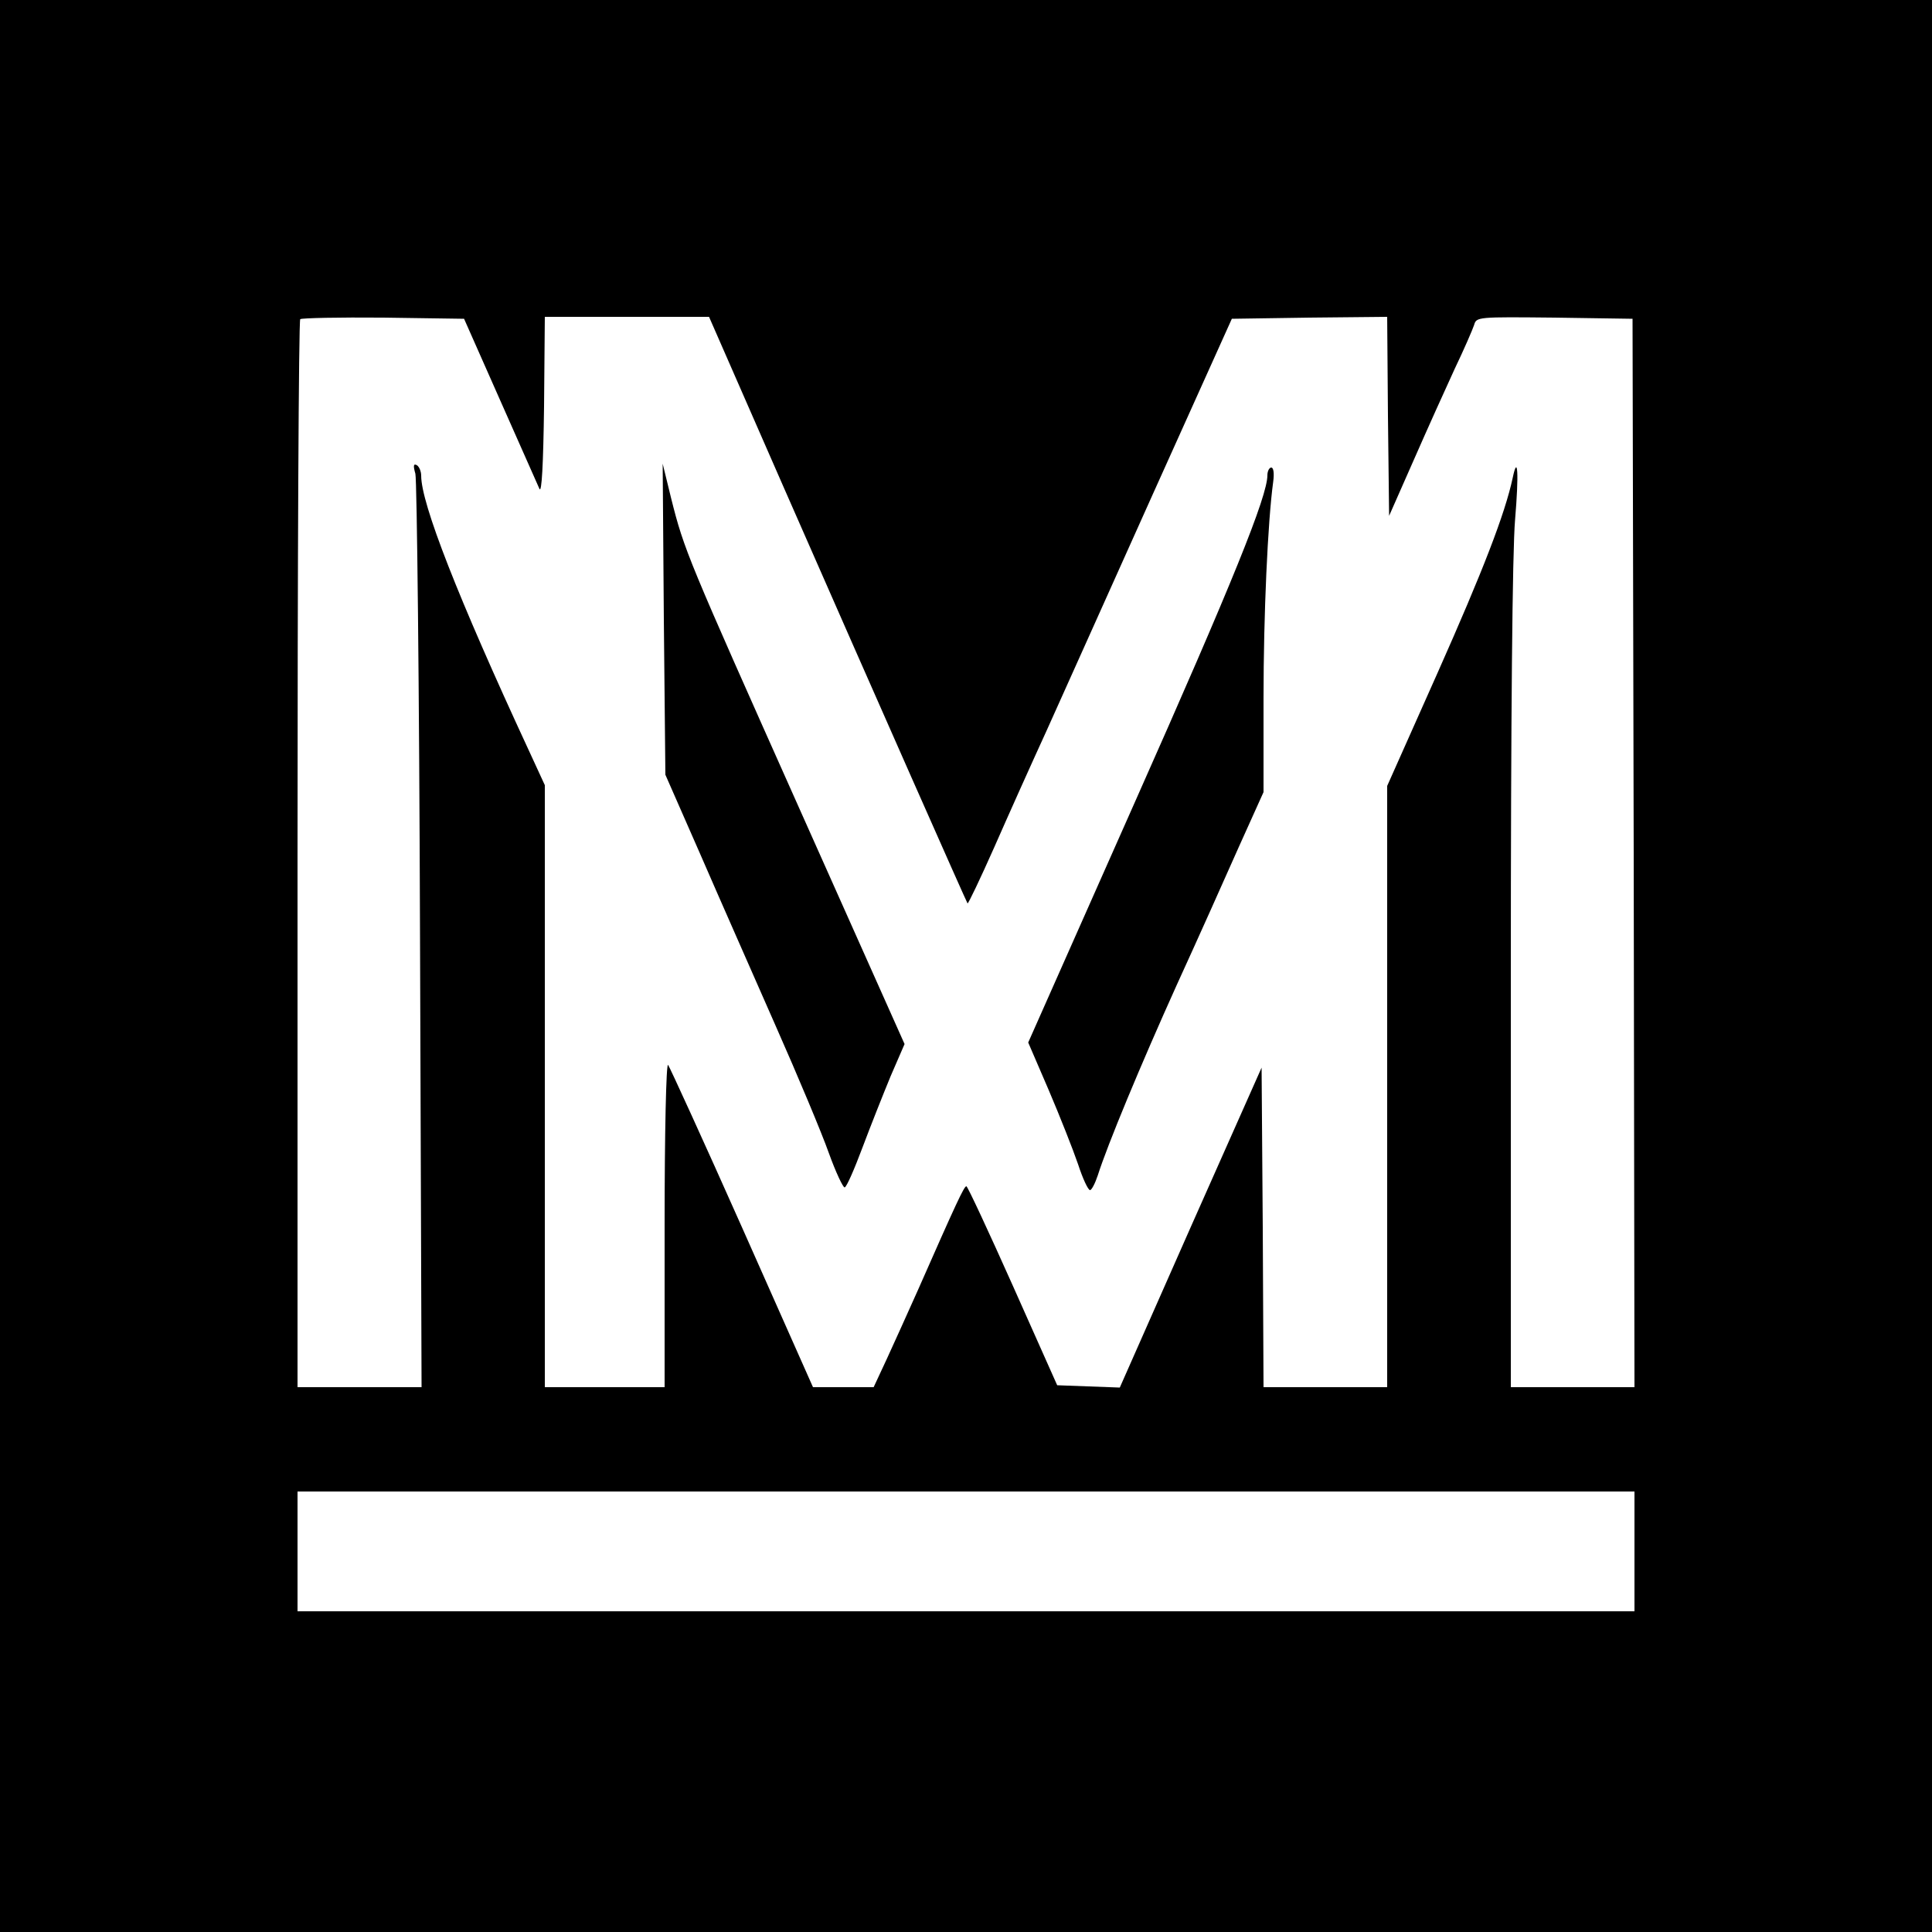
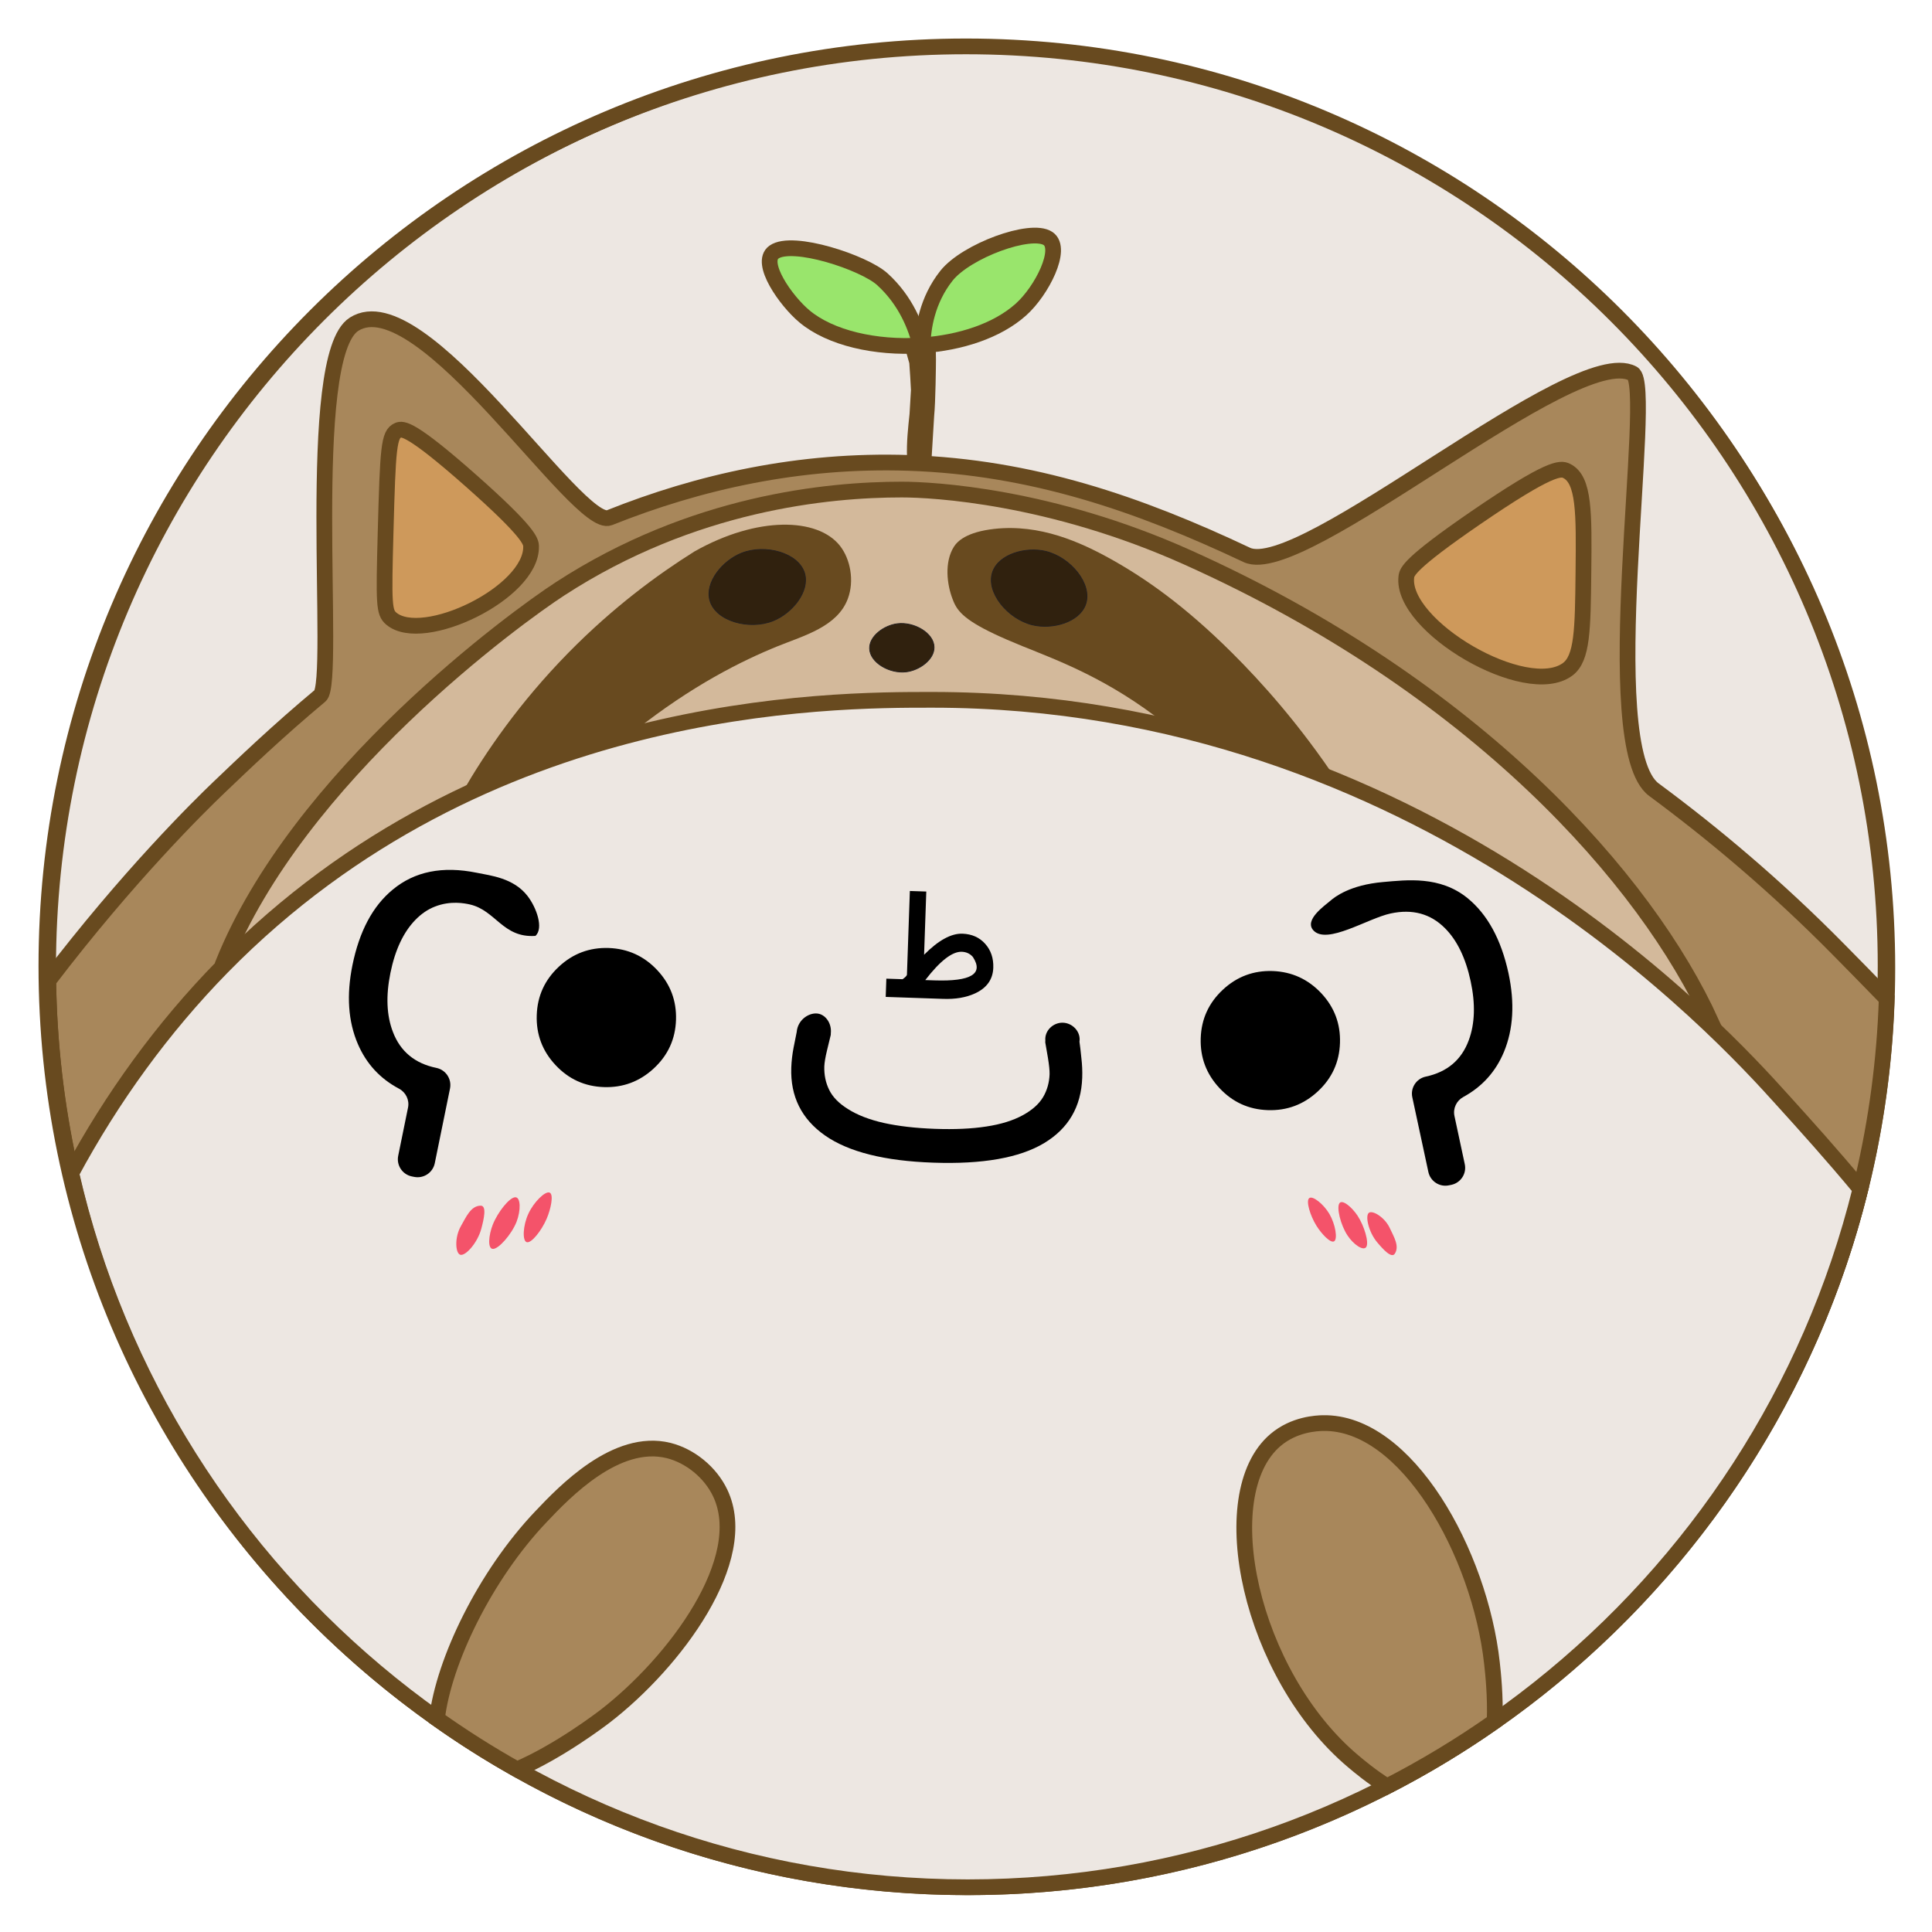
- <svg xmlns="http://www.w3.org/2000/svg" version="1.0" width="500pt" height="500pt" viewBox="0 0 500 500" preserveAspectRatio="xMidYMid meet">
-   <g transform="translate(0,500) scale(0.1,-0.1)" fill="#000000" stroke="none">
-     <path d="M0 2500 l0 -2500 2500 0 2500 0 0 2500 0 2500 -2500 0 -2500 0 0 -2500z m1294 1465 c51 -115 97 -219 102 -230 6 -13 10 63 12 213 l2 232 213 0 212 0 194 -443 c248 -565 472 -1071 475 -1075 2 -1 33 64 69 145 36 82 97 218 136 303 38 85 162 360 274 610 l205 455 201 3 201 2 2 -257 3 -258 64 145 c35 80 83 186 106 236 24 50 46 101 50 113 6 21 9 21 208 19 l202 -3 3 -1382 2 -1383 -160 0 -160 0 0 1059 c0 675 4 1106 11 1186 10 120 7 171 -6 109 -20 -94 -78 -243 -194 -504 l-131 -294 0 -778 0 -778 -160 0 -160 0 -2 414 -3 413 -184 -414 -183 -414 -81 3 -81 3 -115 258 c-63 141 -117 257 -120 257 -6 0 -26 -43 -126 -270 -26 -58 -62 -138 -80 -177 l-34 -73 -78 0 -79 0 -183 412 c-101 227 -188 417 -192 422 -5 6 -9 -178 -9 -412 l0 -422 -155 0 -155 0 0 779 0 779 -41 89 c-185 399 -279 640 -279 712 0 11 -5 23 -11 27 -9 5 -10 -1 -4 -22 4 -16 10 -554 12 -1196 l4 -1168 -160 0 -161 0 0 1378 c0 758 3 1382 7 1386 4 3 101 5 215 4 l209 -3 93 -210z m2936 -2980 l0 -155 -1730 0 -1730 0 0 155 0 155 1730 0 1730 0 0 -155z" />
-     <path d="M1718 3397 l4 -402 90 -205 c49 -113 137 -312 195 -444 58 -131 120 -279 138 -330 18 -50 37 -90 41 -89 5 1 25 47 46 103 21 56 54 139 73 185 l36 83 -272 609 c-291 652 -298 668 -332 803 l-22 90 3 -403z" />
-     <path d="M3280 3770 c0 -54 -90 -277 -343 -846 l-276 -622 53 -123 c29 -68 63 -154 76 -192 12 -37 26 -67 31 -67 4 0 13 17 20 38 25 79 111 286 204 492 54 118 126 279 161 358 l64 142 0 243 c0 217 11 458 25 560 3 22 1 37 -5 37 -5 0 -10 -9 -10 -20z" />
+ <svg xmlns="http://www.w3.org/2000/svg" version="1.1" id="图层_1" x="0px" y="0px" viewBox="0 0 2457 2457" style="enable-background:new 0 0 2457 2457;" xml:space="preserve">
+   <style type="text/css">
+ 	.st0{fill:#EDE7E2;stroke:#684A1F;stroke-width:20;stroke-miterlimit:10;}
+ 	.st1{fill:#A8875B;stroke:#684A1F;stroke-width:20;stroke-miterlimit:10;}
+ 	.st2{fill:#D3B99B;stroke:#684A1F;stroke-width:20;stroke-miterlimit:10;}
+ 	.st3{fill:#99E56C;stroke:#684A1F;stroke-width:20;stroke-miterlimit:10;}
+ 	.st4{fill:#CE995B;stroke:#684A1F;stroke-width:20;stroke-miterlimit:10;}
+ 	.st5{fill:#684A1F;}
+ 	.st6{fill:#30210E;stroke:#231F20;stroke-linecap:round;stroke-miterlimit:10;}
+ 	.st7{fill:#F4536A;}
+ 	.st8{fill:none;stroke:#684A1F;stroke-width:10;stroke-miterlimit:10;}
+ </style>
+   <circle class="st0" cx="1228.5" cy="1228.5" r="1169.5" />
+   <path class="st1" d="M1230.7,2400.1c632.6,0,1147.9-502.4,1168.7-1130c-20.7-21.4-41-42-60.6-61.9  c-80.1-81.3-160.4-148.5-235.4-203.9c-73.8-54.4,1.3-514.2-27-529.3c-74.6-40-420.8,263.8-490.8,230.7  c-138.4-65.4-273.9-111.7-429.8-117c-139.4-4.7-267.3,24.3-380.8,69.7c-39.8,15.9-238.6-300.6-324.7-246.1  c-64.7,41-21.9,454.7-43.2,472.5c-54.4,45.4-97.8,87.1-128.9,116.8c-24.6,23.5-115.1,112.4-216.8,245.8  C70.5,1885.6,590.4,2400.1,1230.7,2400.1z" />
+   <path class="st2" d="M2176.4,1300.3c-82.7-182.1-300.5-427.5-666.8-591.7c-173.7-77.9-322.8-86-362.8-86  c-93.9,0-265.7,16.5-434.5,126.2c-55.8,36.2-333.3,237.8-428.8,476.9V1677l1892.8,41.8V1300.3z" />
+   <path class="st0" d="M1230.7,2400.1c548.8,0,1009.3-378.1,1135.3-888c-35.6-42.9-70.2-81.3-100.3-114.5  c-71.8-79.5-458.1-507.4-1079.8-507.6c-130.1-0.1-570.1-0.2-903.4,339.8c-75.5,77.1-140.1,166.1-191.9,262.3  C209.3,2012.1,674.7,2400.1,1230.7,2400.1z" />
+   <g>
+     <path d="M606.2,1109.9c-43.3-8.8-78.9-1.7-106.8,21.5c-25.4,20.9-42.4,52.9-51.2,96.1c-7.7,38-5.5,71.4,6.9,100.2   c10.8,25.1,28.2,44,52.3,56.8c8.7,4.6,13.5,14.4,11.5,24.1l-12.5,61.3c-2.4,12,5.3,23.7,17.3,26.2l3,0.6c12,2.4,23.7-5.3,26.2-17.3   l19.4-95.1c2.4-12-5.3-23.7-17.3-26.2c-27.3-5.6-45.8-20.8-55.3-45.7c-8.1-21-9.1-46-3.2-75c6-29.5,16.6-52,31.8-67.6   c7.5-7.7,15.8-13.4,24.9-16.9c19.9-7.8,37.8-4.1,44.2-2.7c33.2,7.5,42,42.9,83.6,40c10.5-9.7,1.5-35.6-10-50.6   C653.2,1116.5,624.2,1113.6,606.2,1109.9z" />
+     <path d="M774.1,1205.6c-24.4-0.8-45.5,7.1-63.4,23.8c-17.9,16.7-27.3,37.2-28.1,61.6s7.1,45.5,23.8,63.4   c16.7,17.9,37.2,27.3,61.6,28.1c24.3,0.8,45.5-7.1,63.5-23.8c18-16.7,27.4-37.2,28.2-61.6c0.8-24.4-7.1-45.5-23.9-63.4   C819,1215.8,798.4,1206.5,774.1,1205.6z" />
+     <path d="M1239.9,1263.4c15-6.9,22.8-17.8,23.3-32.7c0.4-12.1-3-22.2-10.3-30.4c-7.3-8.2-16.9-12.4-28.8-12.9   c-14.4-0.5-30.7,8.4-48.9,26.8c0,0,0,0,0,0l2.8-80.4l-20.9-0.7v0l-3.7,106.3c0,1.3-1.9,3.3-5.5,5.9l-20.7-0.7c0,0,0,0,0,0   l-0.8,23.2l72.8,2.5C1215,1270.9,1228.5,1268.6,1239.9,1263.4z M1188.8,1246.8l-12.1-0.4v0c18.8-24.4,34.3-36.4,46.4-36   c5.5,0.2,10.1,2.2,13.7,6.1c0.2,0.3,0.5,0.6,0.7,0.9C1251,1238.5,1234.8,1248.3,1188.8,1246.8z" />
+     <path d="M1372.8,1324.8c2-12.9-9.1-24.1-21.5-24.2c-12-0.1-23,10.1-21.9,22.7l-0.1,2.3c0.7,4,1.8,10.5,3.4,19.7   c1.5,9.1,2.2,16.1,2.1,20.8c-0.4,10.8-3.2,20.6-8.3,29.2c-5.2,8.7-13.6,16.2-25.3,22.7c-12.5,6.9-28.1,11.8-46.7,14.6   c-18.6,2.9-40.4,3.9-65.4,3c-24.9-0.9-46.5-3.4-65.1-7.5c-18.5-4.2-33.8-10.1-45.8-17.8c-11.4-7.1-19.3-15.2-23.7-24.3   c-4.5-9.1-6.5-19-6.2-29.8c0.2-4.7,1.3-11.6,3.5-20.6c2.2-9,3.7-15.5,4.7-19.4c0-0.8,0.1-1.5,0.1-2.3c1.2-12.2-6.2-22.5-15.1-24.6   c-11-2.7-26.9,6.6-28.3,23.1c-1,5-2.3,11.7-4,20.1c-1.6,8.4-2.6,16.8-2.9,25.2c-1.3,36.7,13.1,65.5,43,86.4   c30,20.9,75.8,32.4,137.6,34.5c62.6,2.2,109.5-6.1,140.7-24.7c31.2-18.7,47.4-46.4,48.7-83.3c0.3-8.4-0.1-16.8-1.1-25.3   C1374.3,1336.8,1373.6,1329.8,1372.8,1324.8z" />
+     <path d="M1618.5,1234.9c-24.4-0.8-45.5,7.1-63.4,23.8c-17.9,16.7-27.3,37.2-28.1,61.6c-0.8,24.4,7.1,45.5,23.8,63.4   c16.7,17.9,37.2,27.3,61.6,28.1c24.3,0.8,45.5-7.1,63.5-23.8c18-16.7,27.4-37.2,28.2-61.6c0.8-24.4-7.1-45.5-23.9-63.4   C1663.4,1245.2,1642.8,1235.8,1618.5,1234.9z" />
+     <path d="M1866.1,1142c-35-28.3-77-22.9-107-20.3c-42.7,3.7-62,19.3-67.3,23.9c-6.9,6-33.7,24.3-21.5,37.6   c17.2,18.7,69.1-15.3,98.2-21.5c27.8-6,50.9,0.3,69.3,18.9c15.3,15.4,26.2,37.9,32.5,67.3c6.2,28.9,5.4,53.9-2.4,75   c-9.2,25-27.5,40.5-54.8,46.3c-12,2.6-19.6,14.4-17,26.3l20.4,94.9c2.6,12,14.4,19.6,26.3,17l3-0.6c12-2.6,19.6-14.4,17-26.3   l-13.1-61.2c-2.1-9.7,2.6-19.5,11.2-24.2c23.9-13,41.2-32.1,51.7-57.3c12-28.9,13.9-62.3,5.8-100.2   C1909,1194.5,1891.6,1162.7,1866.1,1142z" />
  </g>
+   <path class="st1" d="M915.9,1898.7c-12.5-26.3-38.1-47.1-65.5-54c-66.7-16.6-132.8,52.9-162.3,84  c-71.3,74.9-123.8,183.9-132.4,257.1c32.7,23.2,66.7,44.7,101.8,64.4c53.2-22.6,107.9-64.4,112.3-67.8  C858.4,2113.9,956,1982.8,915.9,1898.7z" />
+   <path class="st1" d="M1897.4,2115.2c-15.4-139.7-108.5-307.7-215.1-305.4c-7.6,0.2-36.3,1.2-60.2,21.5  c-81.6,69.3-32,298.6,98.9,408.7c6.9,5.8,23,19.4,42.9,31.8c47.7-24.5,93.4-52.1,136.9-82.7  C1902,2157.4,1898.8,2127.8,1897.4,2115.2z" />
+   <path class="st3" d="M1122,355c-23.2-21-114-51.2-137.7-34.4c-18.8,13.4,14.8,61.7,38.7,81.7c33.2,27.8,90.9,40.6,147.6,37.1  C1165.1,416.8,1152.5,382.6,1122,355z" />
+   <path class="st3" d="M1332.8,303.3c-21.9-14.5-104,15.8-129.1,47.3c-24.9,31.4-29.9,66.9-30.4,88.6c47.7-3.4,94.5-18.2,125-45.5  C1325.1,369.8,1352,316.1,1332.8,303.3z" />
+   <path class="st4" d="M599.4,611.7c-76.6-67.8-87.5-67-93.2-64.5c-11.8,5.1-12.9,22.1-15.8,129.1c-2.5,92.2-2.2,102.5,7.2,110.4  c40,33.8,179-32.8,177.8-91.8C675.3,688.7,673.5,677.3,599.4,611.7z" />
+   <path class="st4" d="M1992.2,598.8c-7.6-3.7-20.7-5.3-116.2,60.2c-83.7,57.5-86.7,68.1-87.5,74.6c-7.5,62.8,152.5,156.6,205.1,117.6  c18.9-14,19.3-50.5,20.1-123.3C2014.5,652.5,2015,609.9,1992.2,598.8z" />
+   <path class="st5" d="M883.2,701.3c-46.3,29-103.2,70.6-160.6,129.1c-62.4,63.6-105.3,126.6-134.1,176.4c0,0,0,0,0,0  c74.9-35.2,149.2-60,219-77.5c0,0,0,0,0,0c72.3-57.3,135.8-89,181.8-107.6c32.8-13.3,75.6-24.6,88.9-60.2c8.6-23,3.2-50.6-10-67.4  C1039.9,658.2,963.2,656.1,883.2,701.3z" />
+   <path class="st5" d="M1412.2,710.7c-38.2-21.2-89.4-44.5-147.6-38.1c-35.8,4-47.3,16-51.6,22.9c-12.2,19.6-8.7,47.8-1.7,66  c0.3,0.7,2,5.8,4.8,10.3c8.5,13.7,27.6,27,84.1,49.9c45.9,18.6,109.4,41.7,181.8,99c5.3,1.9,10.5,3.7,15.8,5.5  c72.3,17.8,140,40.8,202.9,67.2c-48.2-72.3-96.5-126-133.7-163C1506.6,770.3,1456.7,735.5,1412.2,710.7z" />
+   <path class="st6" d="M943,703.5c-24.3,9.7-46.7,37.2-40.2,60.2c7.5,26.3,50.2,37.8,80.3,25.8c24.3-9.7,46.7-37.2,40.2-60.2  C1015.8,703.1,973.1,691.5,943,703.5z" />
+   <path class="st6" d="M1329.9,701.2c-25.4-6.1-59.6,3.5-67.5,26.1c-9,25.8,19.2,59.8,50.7,67.4c25.4,6.1,59.6-3.5,67.5-26.1  C1389.7,742.8,1361.4,708.8,1329.9,701.2z" />
+   <path class="st6" d="M1141.3,793.2c-17,2.1-35.8,15.8-35.4,31.5c0.4,17.9,25.5,32.3,46.6,29.7c17-2.1,35.8-15.8,35.4-31.5  C1187.5,805,1162.4,790.6,1141.3,793.2z" />
+   <path class="st7" d="M611.2,1533.3c-12.5,0.2-18.4,14.4-25.1,26.1c-8.2,14.3-7,34.4-0.8,36.3c6.5,2.1,22-15,26.8-33.1  C615.4,1550.3,619.3,1533.1,611.2,1533.3z" />
+   <path class="st7" d="M655.3,1522.6c-7.4,0.1-22.3,18.9-28.6,34.8c-5.3,13.5-6.9,30.8,0.2,30.9c7.2,0.1,23.4-18,30-34.4  C662.5,1539.4,662.3,1522.5,655.3,1522.6z" />
+   <path class="st7" d="M699,1516.7c-5.4-2.4-20.1,11.7-27.1,27c-6.9,15-7.8,34.1-2.1,36c5.9,1.9,19.1-14.9,25.5-30  C700.6,1537.3,704.4,1519,699,1516.7z" />
+   <path class="st7" d="M1740.8,1542.4c-4.9,3.9-0.3,24.6,10.7,37.6c7.5,8.9,18.2,20.7,22.3,14.4c6.3-9.6-1.2-21.5-6.4-32.7  C1761.1,1548.1,1745.5,1538.7,1740.8,1542.4z" />
+   <path class="st7" d="M1703.4,1530.2c-3.8,5.5,1.3,27.2,10.1,40.7c7.7,11.9,20.4,20.4,24,15c3.8-5.7-2.5-26.8-11-39.8  C1719.2,1535.1,1707.1,1524.9,1703.4,1530.2z" />
+   <path class="st7" d="M1665,1523.7c-4.5,3.5,1.2,22.3,9.1,35c6.4,10.4,18.1,22.8,22.6,19.9c4.6-2.9,1.7-21.4-6-34.7  C1683,1530.9,1669.3,1520.3,1665,1523.7z" />
+   <circle class="st8" cx="1235.7" cy="1230.7" r="1169.5" />
+   <path class="st5" d="M1190.3,457.1L1190,440l-38.7,3.8l5.1,18.1c0.4,5.9,0.8,11.8,1.2,17.8c0.3,5.5,0.7,10.9,0.9,16.3  c-0.6,10.1-1.2,20.3-1.8,30.4c-1.9,17.9-3.9,36.3-3.2,55l31.3,0.4l3.2-52.8C1189.8,511,1190.3,463.9,1190.3,457.1z" />
</svg>
